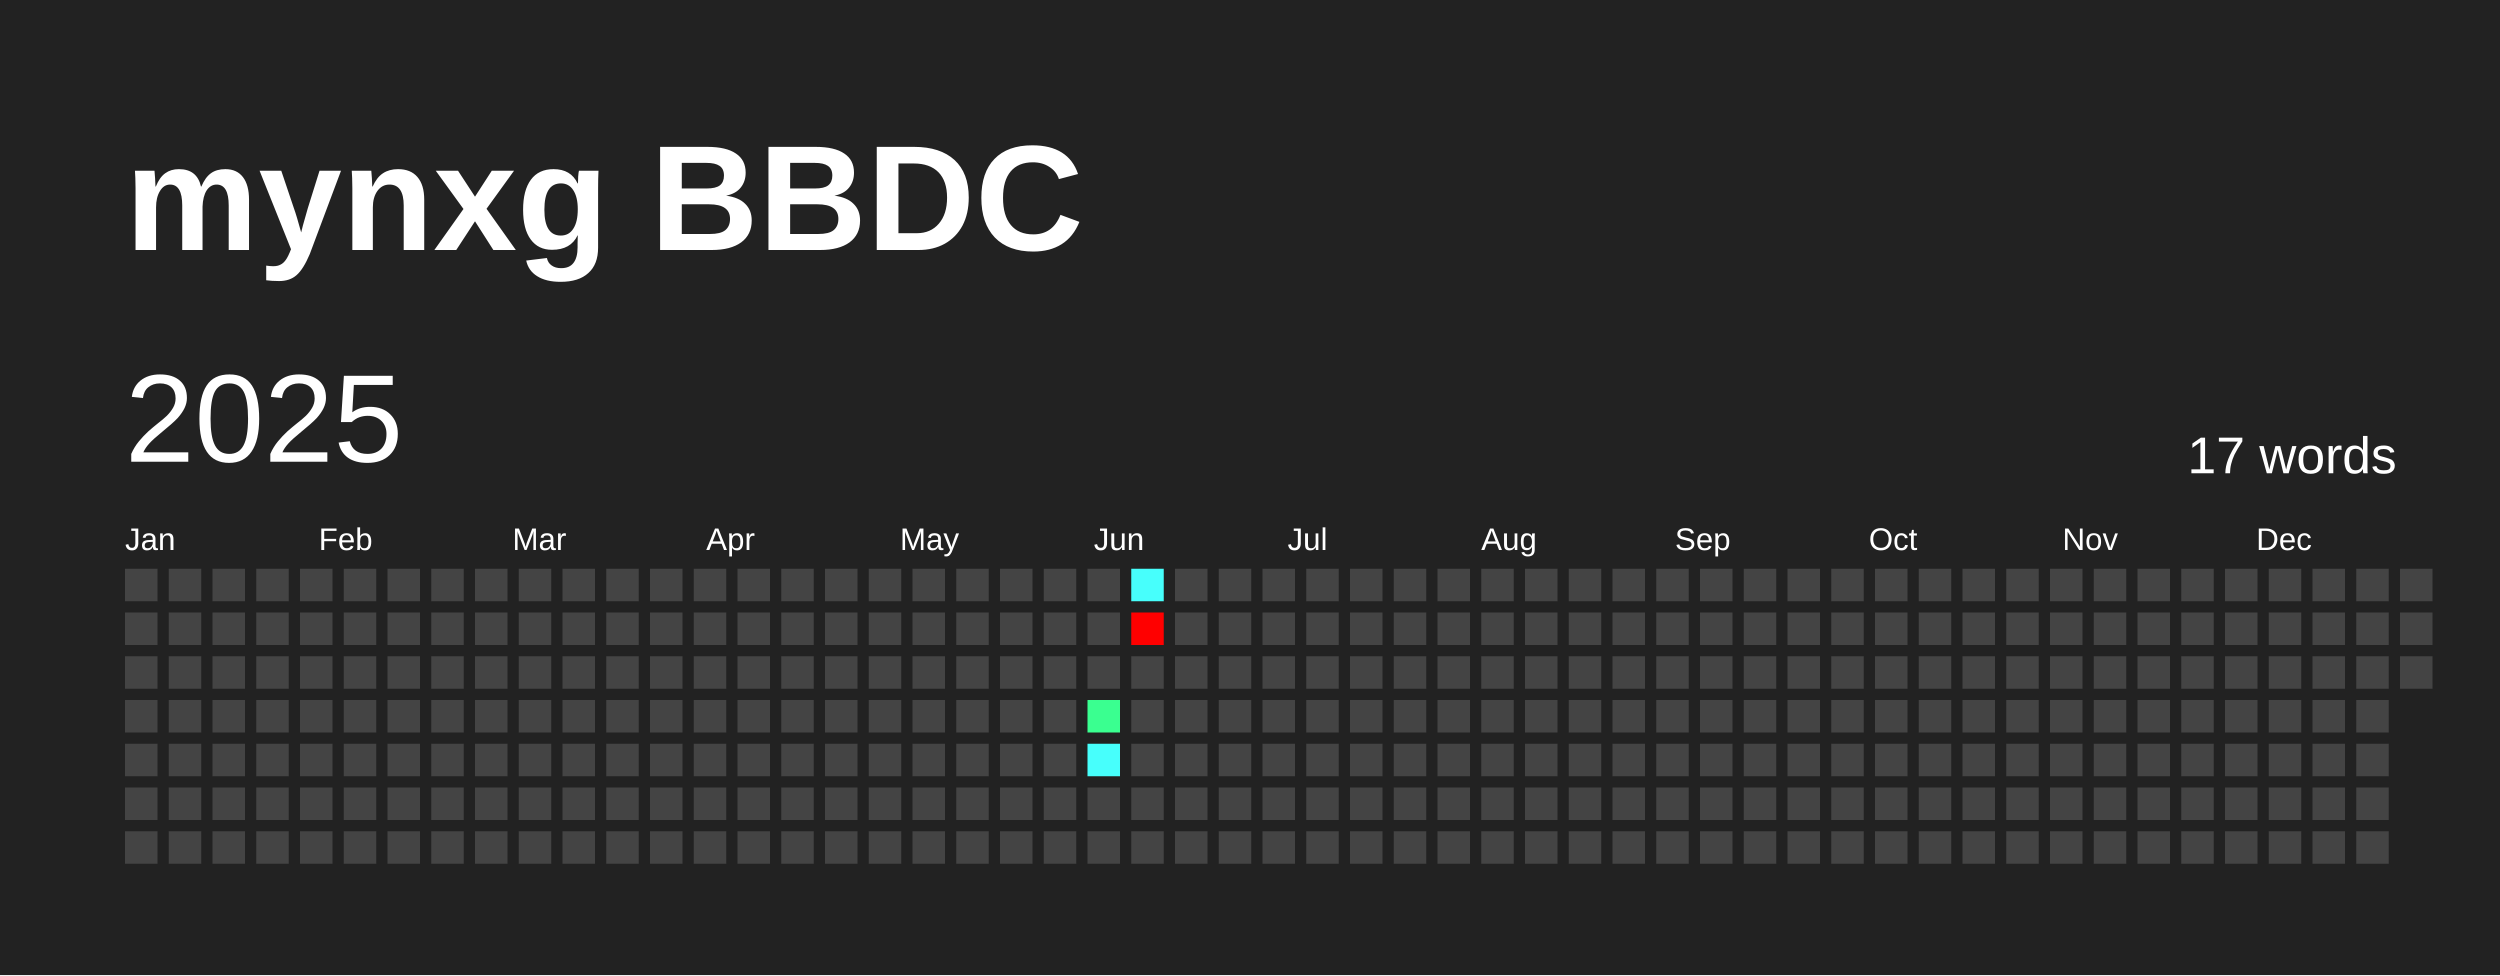
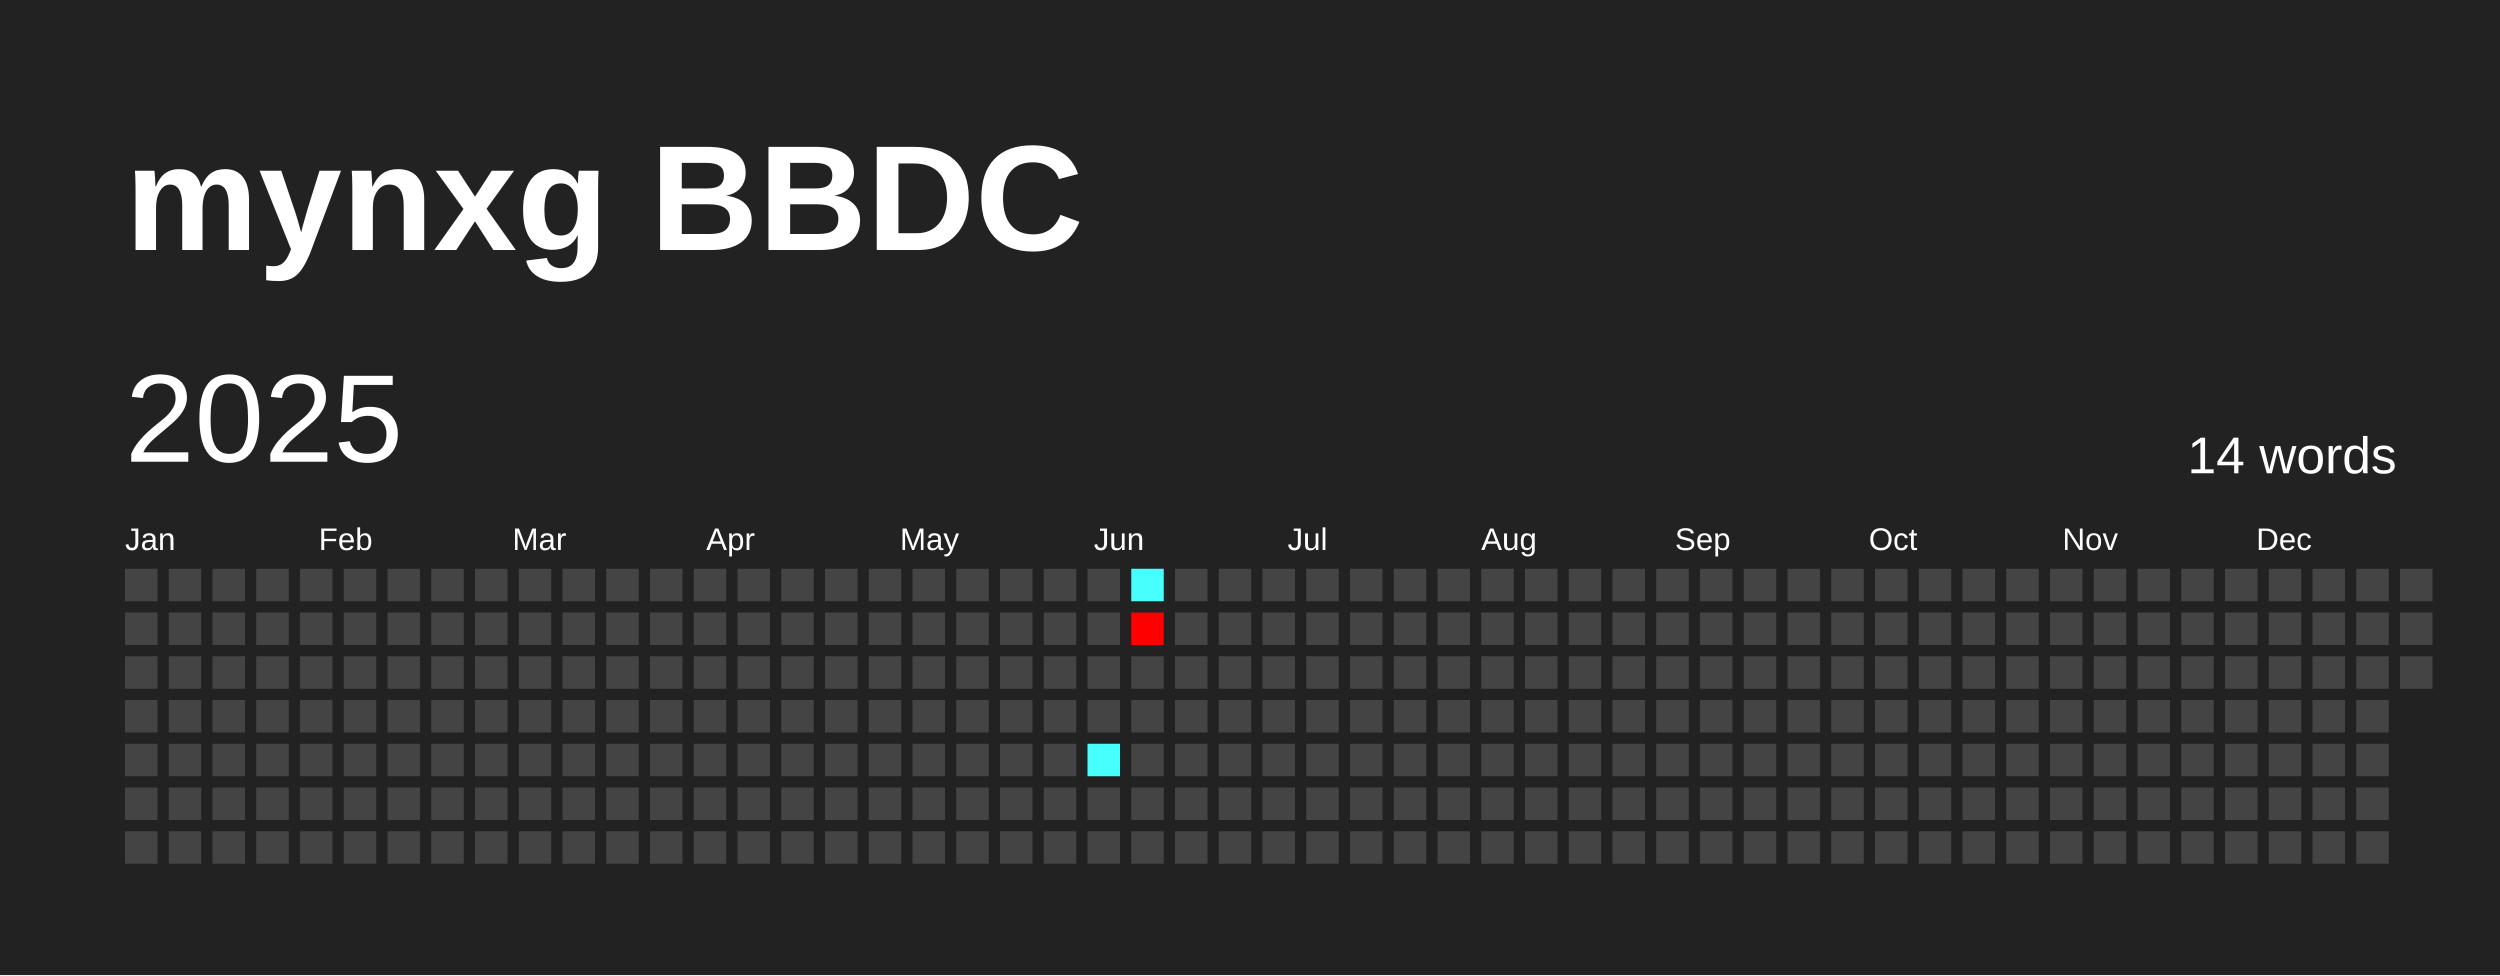
<svg xmlns="http://www.w3.org/2000/svg" baseProfile="full" height="78mm" version="1.1" viewBox="0,0,200,78" width="200mm">
  <defs />
  <rect fill="#222222" height="78" width="200" x="0" y="0" />
  <text fill="#FFFFFF" style="font-size:12px; font-family:Arial; font-weight:bold;" x="10" y="20">mynxg BBDC</text>
  <text dominant-baseline="hanging" fill="#FFFFFF" style="font-size:10.0px; font-family:Arial;" x="10" y="30">2025</text>
-   <text dominant-baseline="hanging" fill="#FFFFFF" style="font-size:4.125px; font-family:Arial;" x="175" y="35">17 words</text>
+   <text dominant-baseline="hanging" fill="#FFFFFF" style="font-size:4.125px; font-family:Arial;" x="175" y="35">14 words</text>
  <text fill="#FFFFFF" style="font-size:2.5px; font-family:Arial" x="10.0" y="44">Jan</text>
  <text fill="#FFFFFF" style="font-size:2.5px; font-family:Arial" x="25.5" y="44">Feb</text>
  <text fill="#FFFFFF" style="font-size:2.5px; font-family:Arial" x="41.0" y="44">Mar</text>
  <text fill="#FFFFFF" style="font-size:2.5px; font-family:Arial" x="56.5" y="44">Apr</text>
  <text fill="#FFFFFF" style="font-size:2.5px; font-family:Arial" x="72.0" y="44">May</text>
  <text fill="#FFFFFF" style="font-size:2.5px; font-family:Arial" x="87.5" y="44">Jun</text>
  <text fill="#FFFFFF" style="font-size:2.5px; font-family:Arial" x="103.0" y="44">Jul</text>
  <text fill="#FFFFFF" style="font-size:2.5px; font-family:Arial" x="118.5" y="44">Aug</text>
  <text fill="#FFFFFF" style="font-size:2.5px; font-family:Arial" x="134.0" y="44">Sep</text>
  <text fill="#FFFFFF" style="font-size:2.5px; font-family:Arial" x="149.5" y="44">Oct</text>
  <text fill="#FFFFFF" style="font-size:2.5px; font-family:Arial" x="165.0" y="44">Nov</text>
  <text fill="#FFFFFF" style="font-size:2.5px; font-family:Arial" x="180.5" y="44">Dec</text>
  <rect fill="#444444" height="2.6" width="2.6" x="10.0" y="45.5" />
  <rect fill="#444444" height="2.6" width="2.6" x="10.0" y="49.0" />
  <rect fill="#444444" height="2.6" width="2.6" x="10.0" y="52.5" />
  <rect fill="#444444" height="2.6" width="2.6" x="10.0" y="56.0" />
  <rect fill="#444444" height="2.6" width="2.6" x="10.0" y="59.5" />
  <rect fill="#444444" height="2.6" width="2.6" x="10.0" y="63.0" />
  <rect fill="#444444" height="2.6" width="2.6" x="10.0" y="66.5" />
  <rect fill="#444444" height="2.6" width="2.6" x="13.5" y="45.5" />
  <rect fill="#444444" height="2.6" width="2.6" x="13.5" y="49.0" />
  <rect fill="#444444" height="2.6" width="2.6" x="13.5" y="52.5" />
  <rect fill="#444444" height="2.6" width="2.6" x="13.5" y="56.0" />
  <rect fill="#444444" height="2.6" width="2.6" x="13.5" y="59.5" />
  <rect fill="#444444" height="2.6" width="2.6" x="13.5" y="63.0" />
  <rect fill="#444444" height="2.6" width="2.6" x="13.5" y="66.5" />
  <rect fill="#444444" height="2.6" width="2.6" x="17.0" y="45.5" />
  <rect fill="#444444" height="2.6" width="2.6" x="17.0" y="49.0" />
  <rect fill="#444444" height="2.6" width="2.6" x="17.0" y="52.5" />
  <rect fill="#444444" height="2.6" width="2.6" x="17.0" y="56.0" />
  <rect fill="#444444" height="2.6" width="2.6" x="17.0" y="59.5" />
  <rect fill="#444444" height="2.6" width="2.6" x="17.0" y="63.0" />
  <rect fill="#444444" height="2.6" width="2.6" x="17.0" y="66.5" />
  <rect fill="#444444" height="2.6" width="2.6" x="20.5" y="45.5" />
  <rect fill="#444444" height="2.6" width="2.6" x="20.5" y="49.0" />
  <rect fill="#444444" height="2.6" width="2.6" x="20.5" y="52.5" />
  <rect fill="#444444" height="2.6" width="2.6" x="20.5" y="56.0" />
  <rect fill="#444444" height="2.6" width="2.6" x="20.5" y="59.5" />
  <rect fill="#444444" height="2.6" width="2.6" x="20.5" y="63.0" />
  <rect fill="#444444" height="2.6" width="2.6" x="20.5" y="66.5" />
  <rect fill="#444444" height="2.6" width="2.6" x="24.0" y="45.5" />
  <rect fill="#444444" height="2.6" width="2.6" x="24.0" y="49.0" />
  <rect fill="#444444" height="2.6" width="2.6" x="24.0" y="52.5" />
  <rect fill="#444444" height="2.6" width="2.6" x="24.0" y="56.0" />
  <rect fill="#444444" height="2.6" width="2.6" x="24.0" y="59.5" />
  <rect fill="#444444" height="2.6" width="2.6" x="24.0" y="63.0" />
  <rect fill="#444444" height="2.6" width="2.6" x="24.0" y="66.5" />
  <rect fill="#444444" height="2.6" width="2.6" x="27.5" y="45.5" />
  <rect fill="#444444" height="2.6" width="2.6" x="27.5" y="49.0" />
  <rect fill="#444444" height="2.6" width="2.6" x="27.5" y="52.5" />
  <rect fill="#444444" height="2.6" width="2.6" x="27.5" y="56.0" />
  <rect fill="#444444" height="2.6" width="2.6" x="27.5" y="59.5" />
  <rect fill="#444444" height="2.6" width="2.6" x="27.5" y="63.0" />
  <rect fill="#444444" height="2.6" width="2.6" x="27.5" y="66.5" />
  <rect fill="#444444" height="2.6" width="2.6" x="31.0" y="45.5" />
  <rect fill="#444444" height="2.6" width="2.6" x="31.0" y="49.0" />
  <rect fill="#444444" height="2.6" width="2.6" x="31.0" y="52.5" />
  <rect fill="#444444" height="2.6" width="2.6" x="31.0" y="56.0" />
  <rect fill="#444444" height="2.6" width="2.6" x="31.0" y="59.5" />
  <rect fill="#444444" height="2.6" width="2.6" x="31.0" y="63.0" />
  <rect fill="#444444" height="2.6" width="2.6" x="31.0" y="66.5" />
  <rect fill="#444444" height="2.6" width="2.6" x="34.5" y="45.5" />
  <rect fill="#444444" height="2.6" width="2.6" x="34.5" y="49.0" />
  <rect fill="#444444" height="2.6" width="2.6" x="34.5" y="52.5" />
  <rect fill="#444444" height="2.6" width="2.6" x="34.5" y="56.0" />
  <rect fill="#444444" height="2.6" width="2.6" x="34.5" y="59.5" />
  <rect fill="#444444" height="2.6" width="2.6" x="34.5" y="63.0" />
  <rect fill="#444444" height="2.6" width="2.6" x="34.5" y="66.5" />
  <rect fill="#444444" height="2.6" width="2.6" x="38.0" y="45.5" />
  <rect fill="#444444" height="2.6" width="2.6" x="38.0" y="49.0" />
  <rect fill="#444444" height="2.6" width="2.6" x="38.0" y="52.5" />
  <rect fill="#444444" height="2.6" width="2.6" x="38.0" y="56.0" />
  <rect fill="#444444" height="2.6" width="2.6" x="38.0" y="59.5" />
  <rect fill="#444444" height="2.6" width="2.6" x="38.0" y="63.0" />
  <rect fill="#444444" height="2.6" width="2.6" x="38.0" y="66.5" />
  <rect fill="#444444" height="2.6" width="2.6" x="41.5" y="45.5" />
  <rect fill="#444444" height="2.6" width="2.6" x="41.5" y="49.0" />
  <rect fill="#444444" height="2.6" width="2.6" x="41.5" y="52.5" />
  <rect fill="#444444" height="2.6" width="2.6" x="41.5" y="56.0" />
  <rect fill="#444444" height="2.6" width="2.6" x="41.5" y="59.5" />
  <rect fill="#444444" height="2.6" width="2.6" x="41.5" y="63.0" />
  <rect fill="#444444" height="2.6" width="2.6" x="41.5" y="66.5" />
  <rect fill="#444444" height="2.6" width="2.6" x="45.0" y="45.5" />
  <rect fill="#444444" height="2.6" width="2.6" x="45.0" y="49.0" />
  <rect fill="#444444" height="2.6" width="2.6" x="45.0" y="52.5" />
  <rect fill="#444444" height="2.6" width="2.6" x="45.0" y="56.0" />
  <rect fill="#444444" height="2.6" width="2.6" x="45.0" y="59.5" />
  <rect fill="#444444" height="2.6" width="2.6" x="45.0" y="63.0" />
  <rect fill="#444444" height="2.6" width="2.6" x="45.0" y="66.5" />
  <rect fill="#444444" height="2.6" width="2.6" x="48.5" y="45.5" />
  <rect fill="#444444" height="2.6" width="2.6" x="48.5" y="49.0" />
  <rect fill="#444444" height="2.6" width="2.6" x="48.5" y="52.5" />
  <rect fill="#444444" height="2.6" width="2.6" x="48.5" y="56.0" />
  <rect fill="#444444" height="2.6" width="2.6" x="48.5" y="59.5" />
  <rect fill="#444444" height="2.6" width="2.6" x="48.5" y="63.0" />
  <rect fill="#444444" height="2.6" width="2.6" x="48.5" y="66.5" />
  <rect fill="#444444" height="2.6" width="2.6" x="52.0" y="45.5" />
  <rect fill="#444444" height="2.6" width="2.6" x="52.0" y="49.0" />
  <rect fill="#444444" height="2.6" width="2.6" x="52.0" y="52.5" />
  <rect fill="#444444" height="2.6" width="2.6" x="52.0" y="56.0" />
  <rect fill="#444444" height="2.6" width="2.6" x="52.0" y="59.5" />
  <rect fill="#444444" height="2.6" width="2.6" x="52.0" y="63.0" />
  <rect fill="#444444" height="2.6" width="2.6" x="52.0" y="66.5" />
  <rect fill="#444444" height="2.6" width="2.6" x="55.5" y="45.5" />
  <rect fill="#444444" height="2.6" width="2.6" x="55.5" y="49.0" />
  <rect fill="#444444" height="2.6" width="2.6" x="55.5" y="52.5" />
  <rect fill="#444444" height="2.6" width="2.6" x="55.5" y="56.0" />
  <rect fill="#444444" height="2.6" width="2.6" x="55.5" y="59.5" />
  <rect fill="#444444" height="2.6" width="2.6" x="55.5" y="63.0" />
  <rect fill="#444444" height="2.6" width="2.6" x="55.5" y="66.5" />
  <rect fill="#444444" height="2.6" width="2.6" x="59.0" y="45.5" />
  <rect fill="#444444" height="2.6" width="2.6" x="59.0" y="49.0" />
  <rect fill="#444444" height="2.6" width="2.6" x="59.0" y="52.5" />
  <rect fill="#444444" height="2.6" width="2.6" x="59.0" y="56.0" />
  <rect fill="#444444" height="2.6" width="2.6" x="59.0" y="59.5" />
  <rect fill="#444444" height="2.6" width="2.6" x="59.0" y="63.0" />
  <rect fill="#444444" height="2.6" width="2.6" x="59.0" y="66.5" />
  <rect fill="#444444" height="2.6" width="2.6" x="62.5" y="45.5" />
  <rect fill="#444444" height="2.6" width="2.6" x="62.5" y="49.0" />
  <rect fill="#444444" height="2.6" width="2.6" x="62.5" y="52.5" />
  <rect fill="#444444" height="2.6" width="2.6" x="62.5" y="56.0" />
  <rect fill="#444444" height="2.6" width="2.6" x="62.5" y="59.5" />
  <rect fill="#444444" height="2.6" width="2.6" x="62.5" y="63.0" />
  <rect fill="#444444" height="2.6" width="2.6" x="62.5" y="66.5" />
  <rect fill="#444444" height="2.6" width="2.6" x="66.0" y="45.5" />
  <rect fill="#444444" height="2.6" width="2.6" x="66.0" y="49.0" />
  <rect fill="#444444" height="2.6" width="2.6" x="66.0" y="52.5" />
  <rect fill="#444444" height="2.6" width="2.6" x="66.0" y="56.0" />
  <rect fill="#444444" height="2.6" width="2.6" x="66.0" y="59.5" />
  <rect fill="#444444" height="2.6" width="2.6" x="66.0" y="63.0" />
  <rect fill="#444444" height="2.6" width="2.6" x="66.0" y="66.5" />
  <rect fill="#444444" height="2.6" width="2.6" x="69.5" y="45.5" />
  <rect fill="#444444" height="2.6" width="2.6" x="69.5" y="49.0" />
  <rect fill="#444444" height="2.6" width="2.6" x="69.5" y="52.5" />
  <rect fill="#444444" height="2.6" width="2.6" x="69.5" y="56.0" />
  <rect fill="#444444" height="2.6" width="2.6" x="69.5" y="59.5" />
  <rect fill="#444444" height="2.6" width="2.6" x="69.5" y="63.0" />
  <rect fill="#444444" height="2.6" width="2.6" x="69.5" y="66.5" />
  <rect fill="#444444" height="2.6" width="2.6" x="73.0" y="45.5" />
  <rect fill="#444444" height="2.6" width="2.6" x="73.0" y="49.0" />
  <rect fill="#444444" height="2.6" width="2.6" x="73.0" y="52.5" />
  <rect fill="#444444" height="2.6" width="2.6" x="73.0" y="56.0" />
  <rect fill="#444444" height="2.6" width="2.6" x="73.0" y="59.5" />
  <rect fill="#444444" height="2.6" width="2.6" x="73.0" y="63.0" />
  <rect fill="#444444" height="2.6" width="2.6" x="73.0" y="66.5" />
  <rect fill="#444444" height="2.6" width="2.6" x="76.5" y="45.5" />
  <rect fill="#444444" height="2.6" width="2.6" x="76.5" y="49.0" />
  <rect fill="#444444" height="2.6" width="2.6" x="76.5" y="52.5" />
  <rect fill="#444444" height="2.6" width="2.6" x="76.5" y="56.0" />
  <rect fill="#444444" height="2.6" width="2.6" x="76.5" y="59.5" />
  <rect fill="#444444" height="2.6" width="2.6" x="76.5" y="63.0" />
  <rect fill="#444444" height="2.6" width="2.6" x="76.5" y="66.5" />
  <rect fill="#444444" height="2.6" width="2.6" x="80.0" y="45.5" />
  <rect fill="#444444" height="2.6" width="2.6" x="80.0" y="49.0" />
  <rect fill="#444444" height="2.6" width="2.6" x="80.0" y="52.5" />
  <rect fill="#444444" height="2.6" width="2.6" x="80.0" y="56.0" />
  <rect fill="#444444" height="2.6" width="2.6" x="80.0" y="59.5" />
  <rect fill="#444444" height="2.6" width="2.6" x="80.0" y="63.0" />
  <rect fill="#444444" height="2.6" width="2.6" x="80.0" y="66.5" />
  <rect fill="#444444" height="2.6" width="2.6" x="83.5" y="45.5" />
  <rect fill="#444444" height="2.6" width="2.6" x="83.5" y="49.0" />
  <rect fill="#444444" height="2.6" width="2.6" x="83.5" y="52.5" />
  <rect fill="#444444" height="2.6" width="2.6" x="83.5" y="56.0" />
  <rect fill="#444444" height="2.6" width="2.6" x="83.5" y="59.5" />
  <rect fill="#444444" height="2.6" width="2.6" x="83.5" y="63.0" />
  <rect fill="#444444" height="2.6" width="2.6" x="83.5" y="66.5" />
  <rect fill="#444444" height="2.6" width="2.6" x="87.0" y="45.5" />
  <rect fill="#444444" height="2.6" width="2.6" x="87.0" y="49.0" />
  <rect fill="#444444" height="2.6" width="2.6" x="87.0" y="52.5" />
-   <rect fill="#3aff90" height="2.6" width="2.6" x="87.0" y="56.0" />
+   <rect fill="#444444" height="2.6" width="2.6" x="87.0" y="56.0" />
  <rect fill="#47fffc" height="2.6" width="2.6" x="87.0" y="59.5" />
  <rect fill="#444444" height="2.6" width="2.6" x="87.0" y="63.0" />
  <rect fill="#444444" height="2.6" width="2.6" x="87.0" y="66.5" />
  <rect fill="#47fffc" height="2.6" width="2.6" x="90.5" y="45.5" />
  <rect fill="red" height="2.6" width="2.6" x="90.5" y="49.0" />
  <rect fill="#444444" height="2.6" width="2.6" x="90.5" y="52.5" />
  <rect fill="#444444" height="2.6" width="2.6" x="90.5" y="56.0" />
  <rect fill="#444444" height="2.6" width="2.6" x="90.5" y="59.5" />
  <rect fill="#444444" height="2.6" width="2.6" x="90.5" y="63.0" />
  <rect fill="#444444" height="2.6" width="2.6" x="90.5" y="66.5" />
  <rect fill="#444444" height="2.6" width="2.6" x="94.0" y="45.5" />
  <rect fill="#444444" height="2.6" width="2.6" x="94.0" y="49.0" />
  <rect fill="#444444" height="2.6" width="2.6" x="94.0" y="52.5" />
  <rect fill="#444444" height="2.6" width="2.6" x="94.0" y="56.0" />
  <rect fill="#444444" height="2.6" width="2.6" x="94.0" y="59.5" />
  <rect fill="#444444" height="2.6" width="2.6" x="94.0" y="63.0" />
  <rect fill="#444444" height="2.6" width="2.6" x="94.0" y="66.5" />
  <rect fill="#444444" height="2.6" width="2.6" x="97.5" y="45.5" />
  <rect fill="#444444" height="2.6" width="2.6" x="97.5" y="49.0" />
  <rect fill="#444444" height="2.6" width="2.6" x="97.5" y="52.5" />
  <rect fill="#444444" height="2.6" width="2.6" x="97.5" y="56.0" />
  <rect fill="#444444" height="2.6" width="2.6" x="97.5" y="59.5" />
  <rect fill="#444444" height="2.6" width="2.6" x="97.5" y="63.0" />
  <rect fill="#444444" height="2.6" width="2.6" x="97.5" y="66.5" />
  <rect fill="#444444" height="2.6" width="2.6" x="101.0" y="45.5" />
  <rect fill="#444444" height="2.6" width="2.6" x="101.0" y="49.0" />
  <rect fill="#444444" height="2.6" width="2.6" x="101.0" y="52.5" />
  <rect fill="#444444" height="2.6" width="2.6" x="101.0" y="56.0" />
  <rect fill="#444444" height="2.6" width="2.6" x="101.0" y="59.5" />
  <rect fill="#444444" height="2.6" width="2.6" x="101.0" y="63.0" />
  <rect fill="#444444" height="2.6" width="2.6" x="101.0" y="66.5" />
  <rect fill="#444444" height="2.6" width="2.6" x="104.5" y="45.5" />
  <rect fill="#444444" height="2.6" width="2.6" x="104.5" y="49.0" />
  <rect fill="#444444" height="2.6" width="2.6" x="104.5" y="52.5" />
  <rect fill="#444444" height="2.6" width="2.6" x="104.5" y="56.0" />
  <rect fill="#444444" height="2.6" width="2.6" x="104.5" y="59.5" />
  <rect fill="#444444" height="2.6" width="2.6" x="104.5" y="63.0" />
  <rect fill="#444444" height="2.6" width="2.6" x="104.5" y="66.5" />
  <rect fill="#444444" height="2.6" width="2.6" x="108.0" y="45.5" />
  <rect fill="#444444" height="2.6" width="2.6" x="108.0" y="49.0" />
  <rect fill="#444444" height="2.6" width="2.6" x="108.0" y="52.5" />
  <rect fill="#444444" height="2.6" width="2.6" x="108.0" y="56.0" />
  <rect fill="#444444" height="2.6" width="2.6" x="108.0" y="59.5" />
  <rect fill="#444444" height="2.6" width="2.6" x="108.0" y="63.0" />
  <rect fill="#444444" height="2.6" width="2.6" x="108.0" y="66.5" />
  <rect fill="#444444" height="2.6" width="2.6" x="111.5" y="45.5" />
  <rect fill="#444444" height="2.6" width="2.6" x="111.5" y="49.0" />
  <rect fill="#444444" height="2.6" width="2.6" x="111.5" y="52.5" />
  <rect fill="#444444" height="2.6" width="2.6" x="111.5" y="56.0" />
  <rect fill="#444444" height="2.6" width="2.6" x="111.5" y="59.5" />
  <rect fill="#444444" height="2.6" width="2.6" x="111.5" y="63.0" />
  <rect fill="#444444" height="2.6" width="2.6" x="111.5" y="66.5" />
  <rect fill="#444444" height="2.6" width="2.6" x="115.0" y="45.5" />
  <rect fill="#444444" height="2.6" width="2.6" x="115.0" y="49.0" />
  <rect fill="#444444" height="2.6" width="2.6" x="115.0" y="52.5" />
  <rect fill="#444444" height="2.6" width="2.6" x="115.0" y="56.0" />
  <rect fill="#444444" height="2.6" width="2.6" x="115.0" y="59.5" />
  <rect fill="#444444" height="2.6" width="2.6" x="115.0" y="63.0" />
  <rect fill="#444444" height="2.6" width="2.6" x="115.0" y="66.5" />
  <rect fill="#444444" height="2.6" width="2.6" x="118.5" y="45.5" />
  <rect fill="#444444" height="2.6" width="2.6" x="118.5" y="49.0" />
  <rect fill="#444444" height="2.6" width="2.6" x="118.5" y="52.5" />
  <rect fill="#444444" height="2.6" width="2.6" x="118.5" y="56.0" />
  <rect fill="#444444" height="2.6" width="2.6" x="118.5" y="59.5" />
  <rect fill="#444444" height="2.6" width="2.6" x="118.5" y="63.0" />
  <rect fill="#444444" height="2.6" width="2.6" x="118.5" y="66.5" />
  <rect fill="#444444" height="2.6" width="2.6" x="122.0" y="45.5" />
  <rect fill="#444444" height="2.6" width="2.6" x="122.0" y="49.0" />
  <rect fill="#444444" height="2.6" width="2.6" x="122.0" y="52.5" />
  <rect fill="#444444" height="2.6" width="2.6" x="122.0" y="56.0" />
  <rect fill="#444444" height="2.6" width="2.6" x="122.0" y="59.5" />
  <rect fill="#444444" height="2.6" width="2.6" x="122.0" y="63.0" />
  <rect fill="#444444" height="2.6" width="2.6" x="122.0" y="66.5" />
  <rect fill="#444444" height="2.6" width="2.6" x="125.5" y="45.5" />
  <rect fill="#444444" height="2.6" width="2.6" x="125.5" y="49.0" />
  <rect fill="#444444" height="2.6" width="2.6" x="125.5" y="52.5" />
  <rect fill="#444444" height="2.6" width="2.6" x="125.5" y="56.0" />
  <rect fill="#444444" height="2.6" width="2.6" x="125.5" y="59.5" />
  <rect fill="#444444" height="2.6" width="2.6" x="125.5" y="63.0" />
  <rect fill="#444444" height="2.6" width="2.6" x="125.5" y="66.5" />
  <rect fill="#444444" height="2.6" width="2.6" x="129.0" y="45.5" />
  <rect fill="#444444" height="2.6" width="2.6" x="129.0" y="49.0" />
  <rect fill="#444444" height="2.6" width="2.6" x="129.0" y="52.5" />
  <rect fill="#444444" height="2.6" width="2.6" x="129.0" y="56.0" />
  <rect fill="#444444" height="2.6" width="2.6" x="129.0" y="59.5" />
  <rect fill="#444444" height="2.6" width="2.6" x="129.0" y="63.0" />
  <rect fill="#444444" height="2.6" width="2.6" x="129.0" y="66.5" />
  <rect fill="#444444" height="2.6" width="2.6" x="132.5" y="45.5" />
  <rect fill="#444444" height="2.6" width="2.6" x="132.5" y="49.0" />
  <rect fill="#444444" height="2.6" width="2.6" x="132.5" y="52.5" />
  <rect fill="#444444" height="2.6" width="2.6" x="132.5" y="56.0" />
  <rect fill="#444444" height="2.6" width="2.6" x="132.5" y="59.5" />
  <rect fill="#444444" height="2.6" width="2.6" x="132.5" y="63.0" />
  <rect fill="#444444" height="2.6" width="2.6" x="132.5" y="66.5" />
  <rect fill="#444444" height="2.6" width="2.6" x="136.0" y="45.5" />
  <rect fill="#444444" height="2.6" width="2.6" x="136.0" y="49.0" />
  <rect fill="#444444" height="2.6" width="2.6" x="136.0" y="52.5" />
  <rect fill="#444444" height="2.6" width="2.6" x="136.0" y="56.0" />
  <rect fill="#444444" height="2.6" width="2.6" x="136.0" y="59.5" />
  <rect fill="#444444" height="2.6" width="2.6" x="136.0" y="63.0" />
  <rect fill="#444444" height="2.6" width="2.6" x="136.0" y="66.5" />
  <rect fill="#444444" height="2.6" width="2.6" x="139.5" y="45.5" />
  <rect fill="#444444" height="2.6" width="2.6" x="139.5" y="49.0" />
  <rect fill="#444444" height="2.6" width="2.6" x="139.5" y="52.5" />
  <rect fill="#444444" height="2.6" width="2.6" x="139.5" y="56.0" />
  <rect fill="#444444" height="2.6" width="2.6" x="139.5" y="59.5" />
  <rect fill="#444444" height="2.6" width="2.6" x="139.5" y="63.0" />
  <rect fill="#444444" height="2.6" width="2.6" x="139.5" y="66.5" />
  <rect fill="#444444" height="2.6" width="2.6" x="143.0" y="45.5" />
  <rect fill="#444444" height="2.6" width="2.6" x="143.0" y="49.0" />
  <rect fill="#444444" height="2.6" width="2.6" x="143.0" y="52.5" />
  <rect fill="#444444" height="2.6" width="2.6" x="143.0" y="56.0" />
  <rect fill="#444444" height="2.6" width="2.6" x="143.0" y="59.5" />
  <rect fill="#444444" height="2.6" width="2.6" x="143.0" y="63.0" />
  <rect fill="#444444" height="2.6" width="2.6" x="143.0" y="66.5" />
  <rect fill="#444444" height="2.6" width="2.6" x="146.5" y="45.5" />
  <rect fill="#444444" height="2.6" width="2.6" x="146.5" y="49.0" />
  <rect fill="#444444" height="2.6" width="2.6" x="146.5" y="52.5" />
  <rect fill="#444444" height="2.6" width="2.6" x="146.5" y="56.0" />
  <rect fill="#444444" height="2.6" width="2.6" x="146.5" y="59.5" />
  <rect fill="#444444" height="2.6" width="2.6" x="146.5" y="63.0" />
  <rect fill="#444444" height="2.6" width="2.6" x="146.5" y="66.5" />
  <rect fill="#444444" height="2.6" width="2.6" x="150.0" y="45.5" />
  <rect fill="#444444" height="2.6" width="2.6" x="150.0" y="49.0" />
  <rect fill="#444444" height="2.6" width="2.6" x="150.0" y="52.5" />
  <rect fill="#444444" height="2.6" width="2.6" x="150.0" y="56.0" />
  <rect fill="#444444" height="2.6" width="2.6" x="150.0" y="59.5" />
  <rect fill="#444444" height="2.6" width="2.6" x="150.0" y="63.0" />
  <rect fill="#444444" height="2.6" width="2.6" x="150.0" y="66.5" />
  <rect fill="#444444" height="2.6" width="2.6" x="153.5" y="45.5" />
  <rect fill="#444444" height="2.6" width="2.6" x="153.5" y="49.0" />
  <rect fill="#444444" height="2.6" width="2.6" x="153.5" y="52.5" />
  <rect fill="#444444" height="2.6" width="2.6" x="153.5" y="56.0" />
  <rect fill="#444444" height="2.6" width="2.6" x="153.5" y="59.5" />
  <rect fill="#444444" height="2.6" width="2.6" x="153.5" y="63.0" />
  <rect fill="#444444" height="2.6" width="2.6" x="153.5" y="66.5" />
  <rect fill="#444444" height="2.6" width="2.6" x="157.0" y="45.5" />
  <rect fill="#444444" height="2.6" width="2.6" x="157.0" y="49.0" />
  <rect fill="#444444" height="2.6" width="2.6" x="157.0" y="52.5" />
  <rect fill="#444444" height="2.6" width="2.6" x="157.0" y="56.0" />
  <rect fill="#444444" height="2.6" width="2.6" x="157.0" y="59.5" />
  <rect fill="#444444" height="2.6" width="2.6" x="157.0" y="63.0" />
  <rect fill="#444444" height="2.6" width="2.6" x="157.0" y="66.5" />
  <rect fill="#444444" height="2.6" width="2.6" x="160.5" y="45.5" />
  <rect fill="#444444" height="2.6" width="2.6" x="160.5" y="49.0" />
  <rect fill="#444444" height="2.6" width="2.6" x="160.5" y="52.5" />
  <rect fill="#444444" height="2.6" width="2.6" x="160.5" y="56.0" />
  <rect fill="#444444" height="2.6" width="2.6" x="160.5" y="59.5" />
  <rect fill="#444444" height="2.6" width="2.6" x="160.5" y="63.0" />
  <rect fill="#444444" height="2.6" width="2.6" x="160.5" y="66.5" />
  <rect fill="#444444" height="2.6" width="2.6" x="164.0" y="45.5" />
  <rect fill="#444444" height="2.6" width="2.6" x="164.0" y="49.0" />
  <rect fill="#444444" height="2.6" width="2.6" x="164.0" y="52.5" />
  <rect fill="#444444" height="2.6" width="2.6" x="164.0" y="56.0" />
  <rect fill="#444444" height="2.6" width="2.6" x="164.0" y="59.5" />
  <rect fill="#444444" height="2.6" width="2.6" x="164.0" y="63.0" />
  <rect fill="#444444" height="2.6" width="2.6" x="164.0" y="66.5" />
  <rect fill="#444444" height="2.6" width="2.6" x="167.5" y="45.5" />
  <rect fill="#444444" height="2.6" width="2.6" x="167.5" y="49.0" />
  <rect fill="#444444" height="2.6" width="2.6" x="167.5" y="52.5" />
  <rect fill="#444444" height="2.6" width="2.6" x="167.5" y="56.0" />
  <rect fill="#444444" height="2.6" width="2.6" x="167.5" y="59.5" />
  <rect fill="#444444" height="2.6" width="2.6" x="167.5" y="63.0" />
  <rect fill="#444444" height="2.6" width="2.6" x="167.5" y="66.5" />
  <rect fill="#444444" height="2.6" width="2.6" x="171.0" y="45.5" />
  <rect fill="#444444" height="2.6" width="2.6" x="171.0" y="49.0" />
  <rect fill="#444444" height="2.6" width="2.6" x="171.0" y="52.5" />
  <rect fill="#444444" height="2.6" width="2.6" x="171.0" y="56.0" />
  <rect fill="#444444" height="2.6" width="2.6" x="171.0" y="59.5" />
  <rect fill="#444444" height="2.6" width="2.6" x="171.0" y="63.0" />
  <rect fill="#444444" height="2.6" width="2.6" x="171.0" y="66.5" />
  <rect fill="#444444" height="2.6" width="2.6" x="174.5" y="45.5" />
  <rect fill="#444444" height="2.6" width="2.6" x="174.5" y="49.0" />
  <rect fill="#444444" height="2.6" width="2.6" x="174.5" y="52.5" />
  <rect fill="#444444" height="2.6" width="2.6" x="174.5" y="56.0" />
  <rect fill="#444444" height="2.6" width="2.6" x="174.5" y="59.5" />
  <rect fill="#444444" height="2.6" width="2.6" x="174.5" y="63.0" />
  <rect fill="#444444" height="2.6" width="2.6" x="174.5" y="66.5" />
  <rect fill="#444444" height="2.6" width="2.6" x="178.0" y="45.5" />
  <rect fill="#444444" height="2.6" width="2.6" x="178.0" y="49.0" />
  <rect fill="#444444" height="2.6" width="2.6" x="178.0" y="52.5" />
  <rect fill="#444444" height="2.6" width="2.6" x="178.0" y="56.0" />
  <rect fill="#444444" height="2.6" width="2.6" x="178.0" y="59.5" />
  <rect fill="#444444" height="2.6" width="2.6" x="178.0" y="63.0" />
  <rect fill="#444444" height="2.6" width="2.6" x="178.0" y="66.5" />
  <rect fill="#444444" height="2.6" width="2.6" x="181.5" y="45.5" />
  <rect fill="#444444" height="2.6" width="2.6" x="181.5" y="49.0" />
  <rect fill="#444444" height="2.6" width="2.6" x="181.5" y="52.5" />
  <rect fill="#444444" height="2.6" width="2.6" x="181.5" y="56.0" />
  <rect fill="#444444" height="2.6" width="2.6" x="181.5" y="59.5" />
  <rect fill="#444444" height="2.6" width="2.6" x="181.5" y="63.0" />
  <rect fill="#444444" height="2.6" width="2.6" x="181.5" y="66.5" />
  <rect fill="#444444" height="2.6" width="2.6" x="185.0" y="45.5" />
  <rect fill="#444444" height="2.6" width="2.6" x="185.0" y="49.0" />
  <rect fill="#444444" height="2.6" width="2.6" x="185.0" y="52.5" />
  <rect fill="#444444" height="2.6" width="2.6" x="185.0" y="56.0" />
  <rect fill="#444444" height="2.6" width="2.6" x="185.0" y="59.5" />
  <rect fill="#444444" height="2.6" width="2.6" x="185.0" y="63.0" />
  <rect fill="#444444" height="2.6" width="2.6" x="185.0" y="66.5" />
  <rect fill="#444444" height="2.6" width="2.6" x="188.5" y="45.5" />
  <rect fill="#444444" height="2.6" width="2.6" x="188.5" y="49.0" />
  <rect fill="#444444" height="2.6" width="2.6" x="188.5" y="52.5" />
  <rect fill="#444444" height="2.6" width="2.6" x="188.5" y="56.0" />
  <rect fill="#444444" height="2.6" width="2.6" x="188.5" y="59.5" />
  <rect fill="#444444" height="2.6" width="2.6" x="188.5" y="63.0" />
  <rect fill="#444444" height="2.6" width="2.6" x="188.5" y="66.5" />
  <rect fill="#444444" height="2.6" width="2.6" x="192.0" y="45.5" />
  <rect fill="#444444" height="2.6" width="2.6" x="192.0" y="49.0" />
  <rect fill="#444444" height="2.6" width="2.6" x="192.0" y="52.5" />
</svg>
